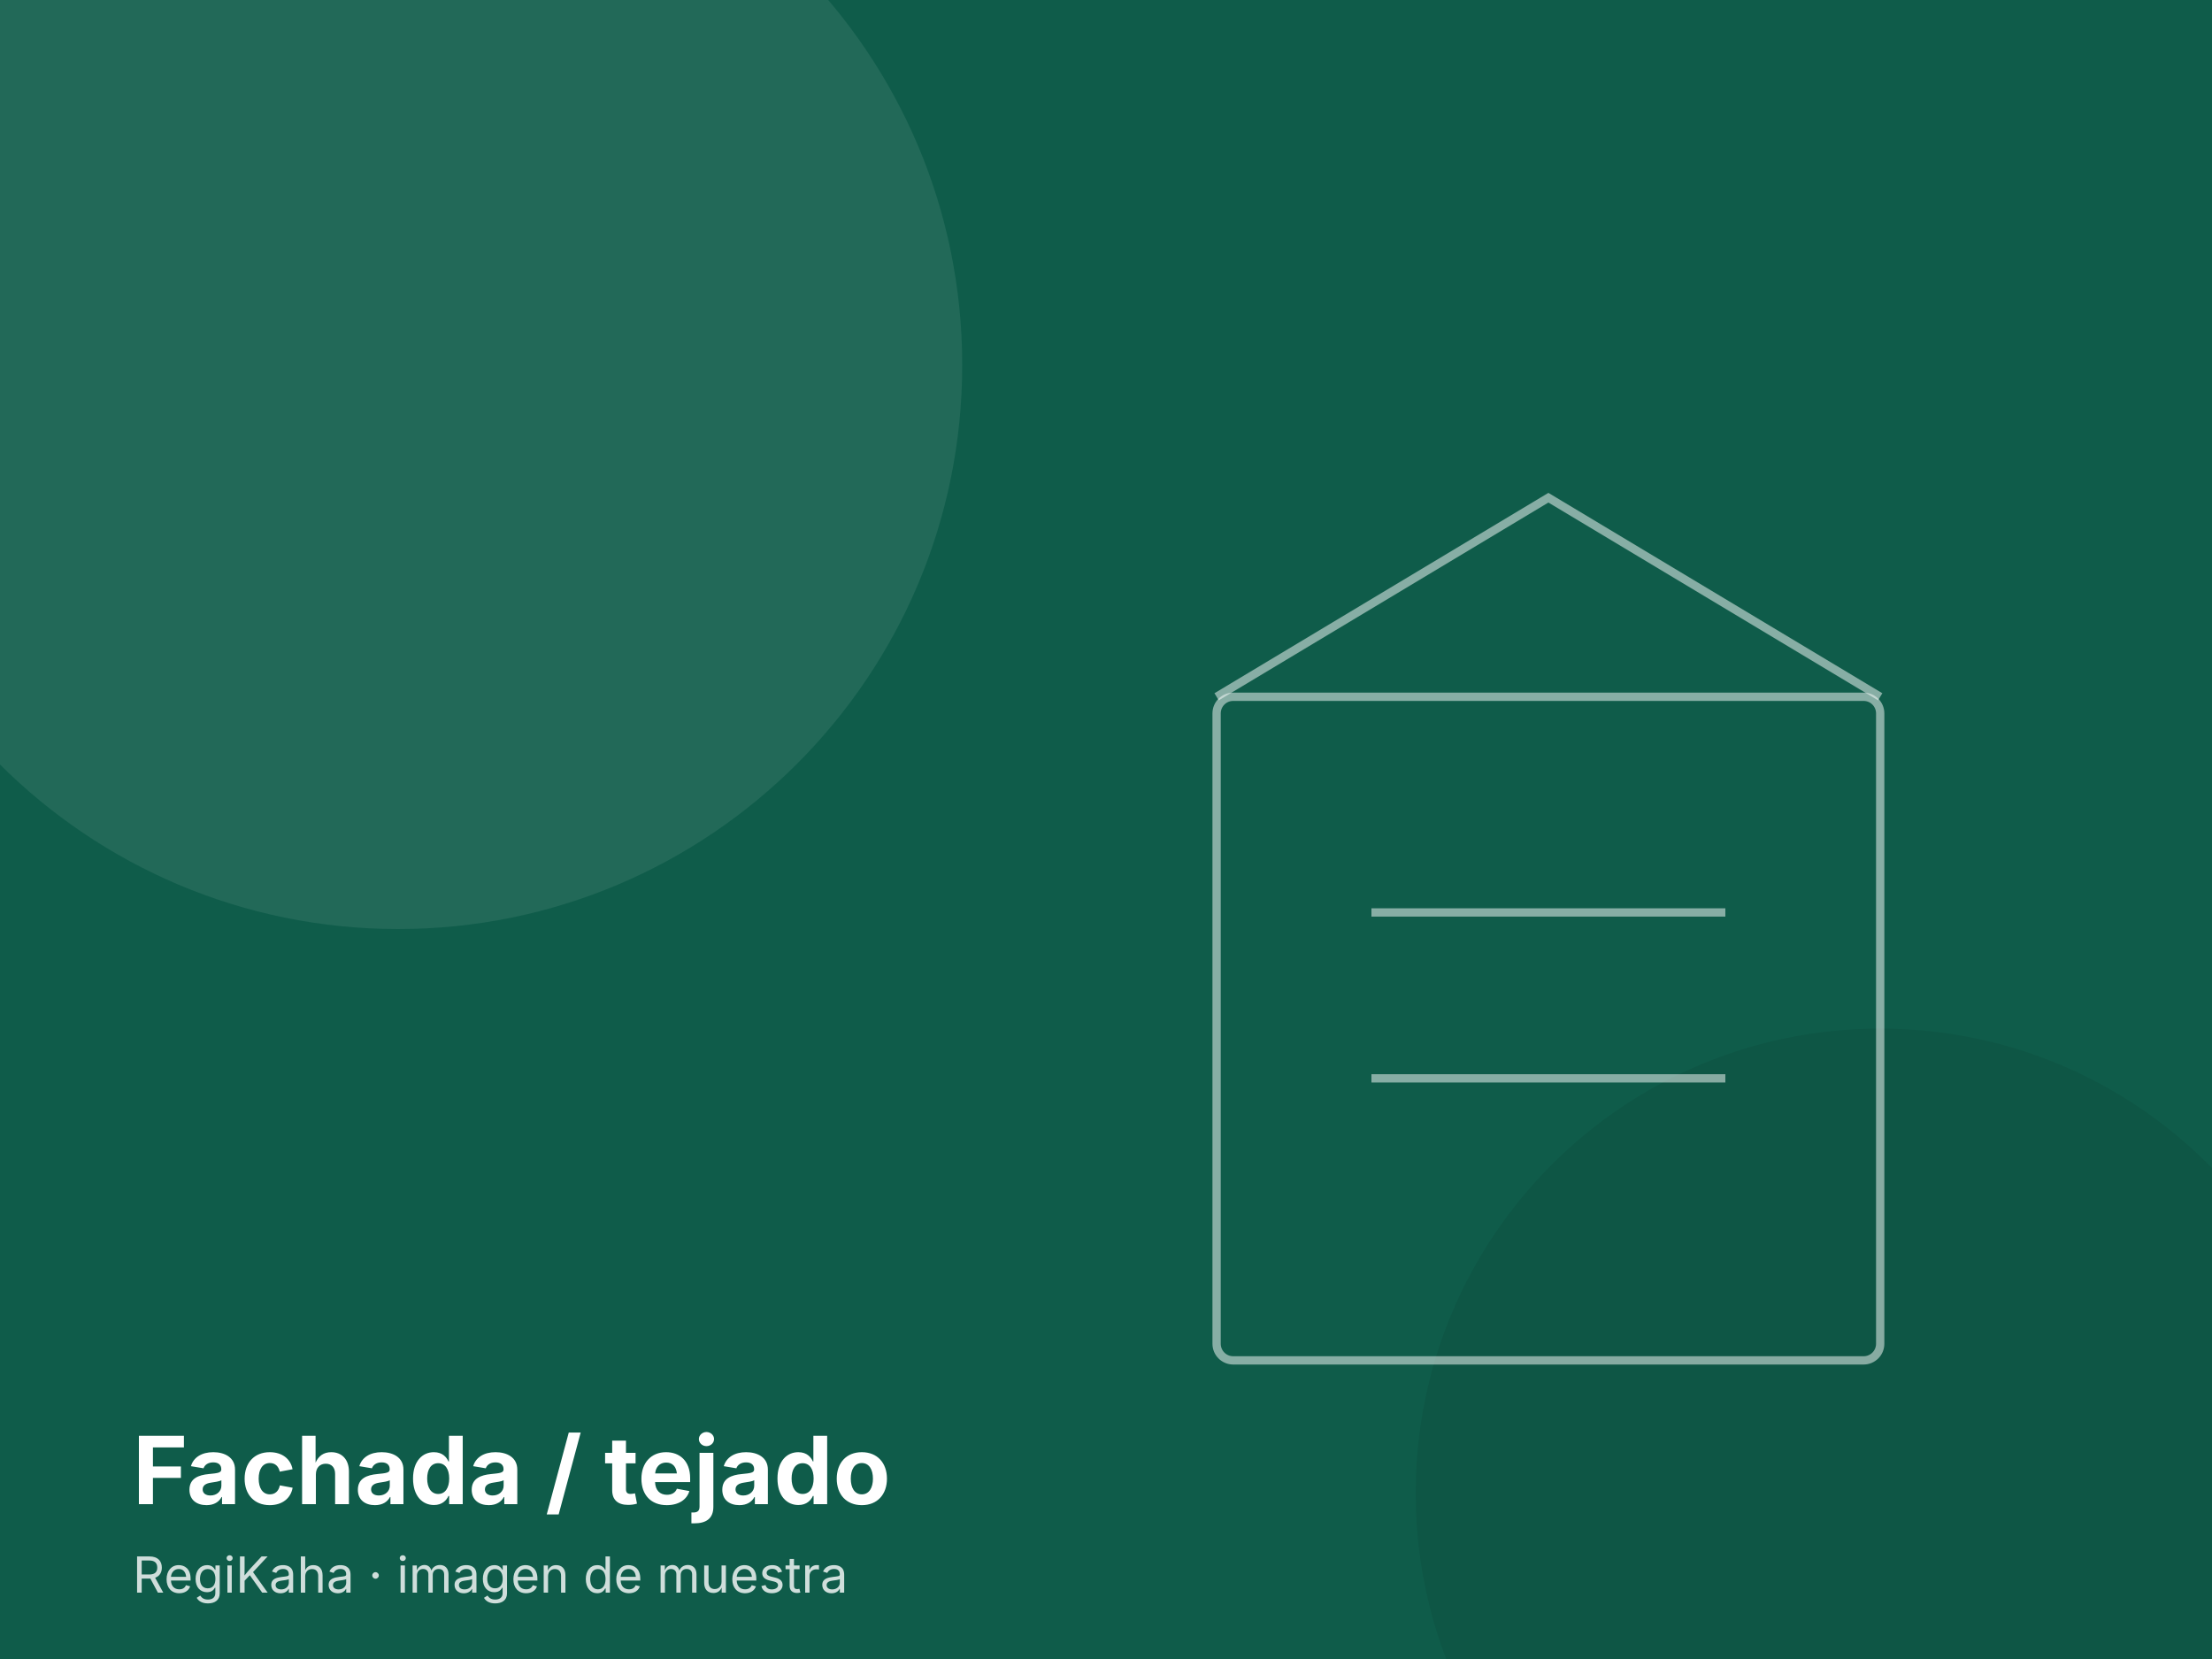
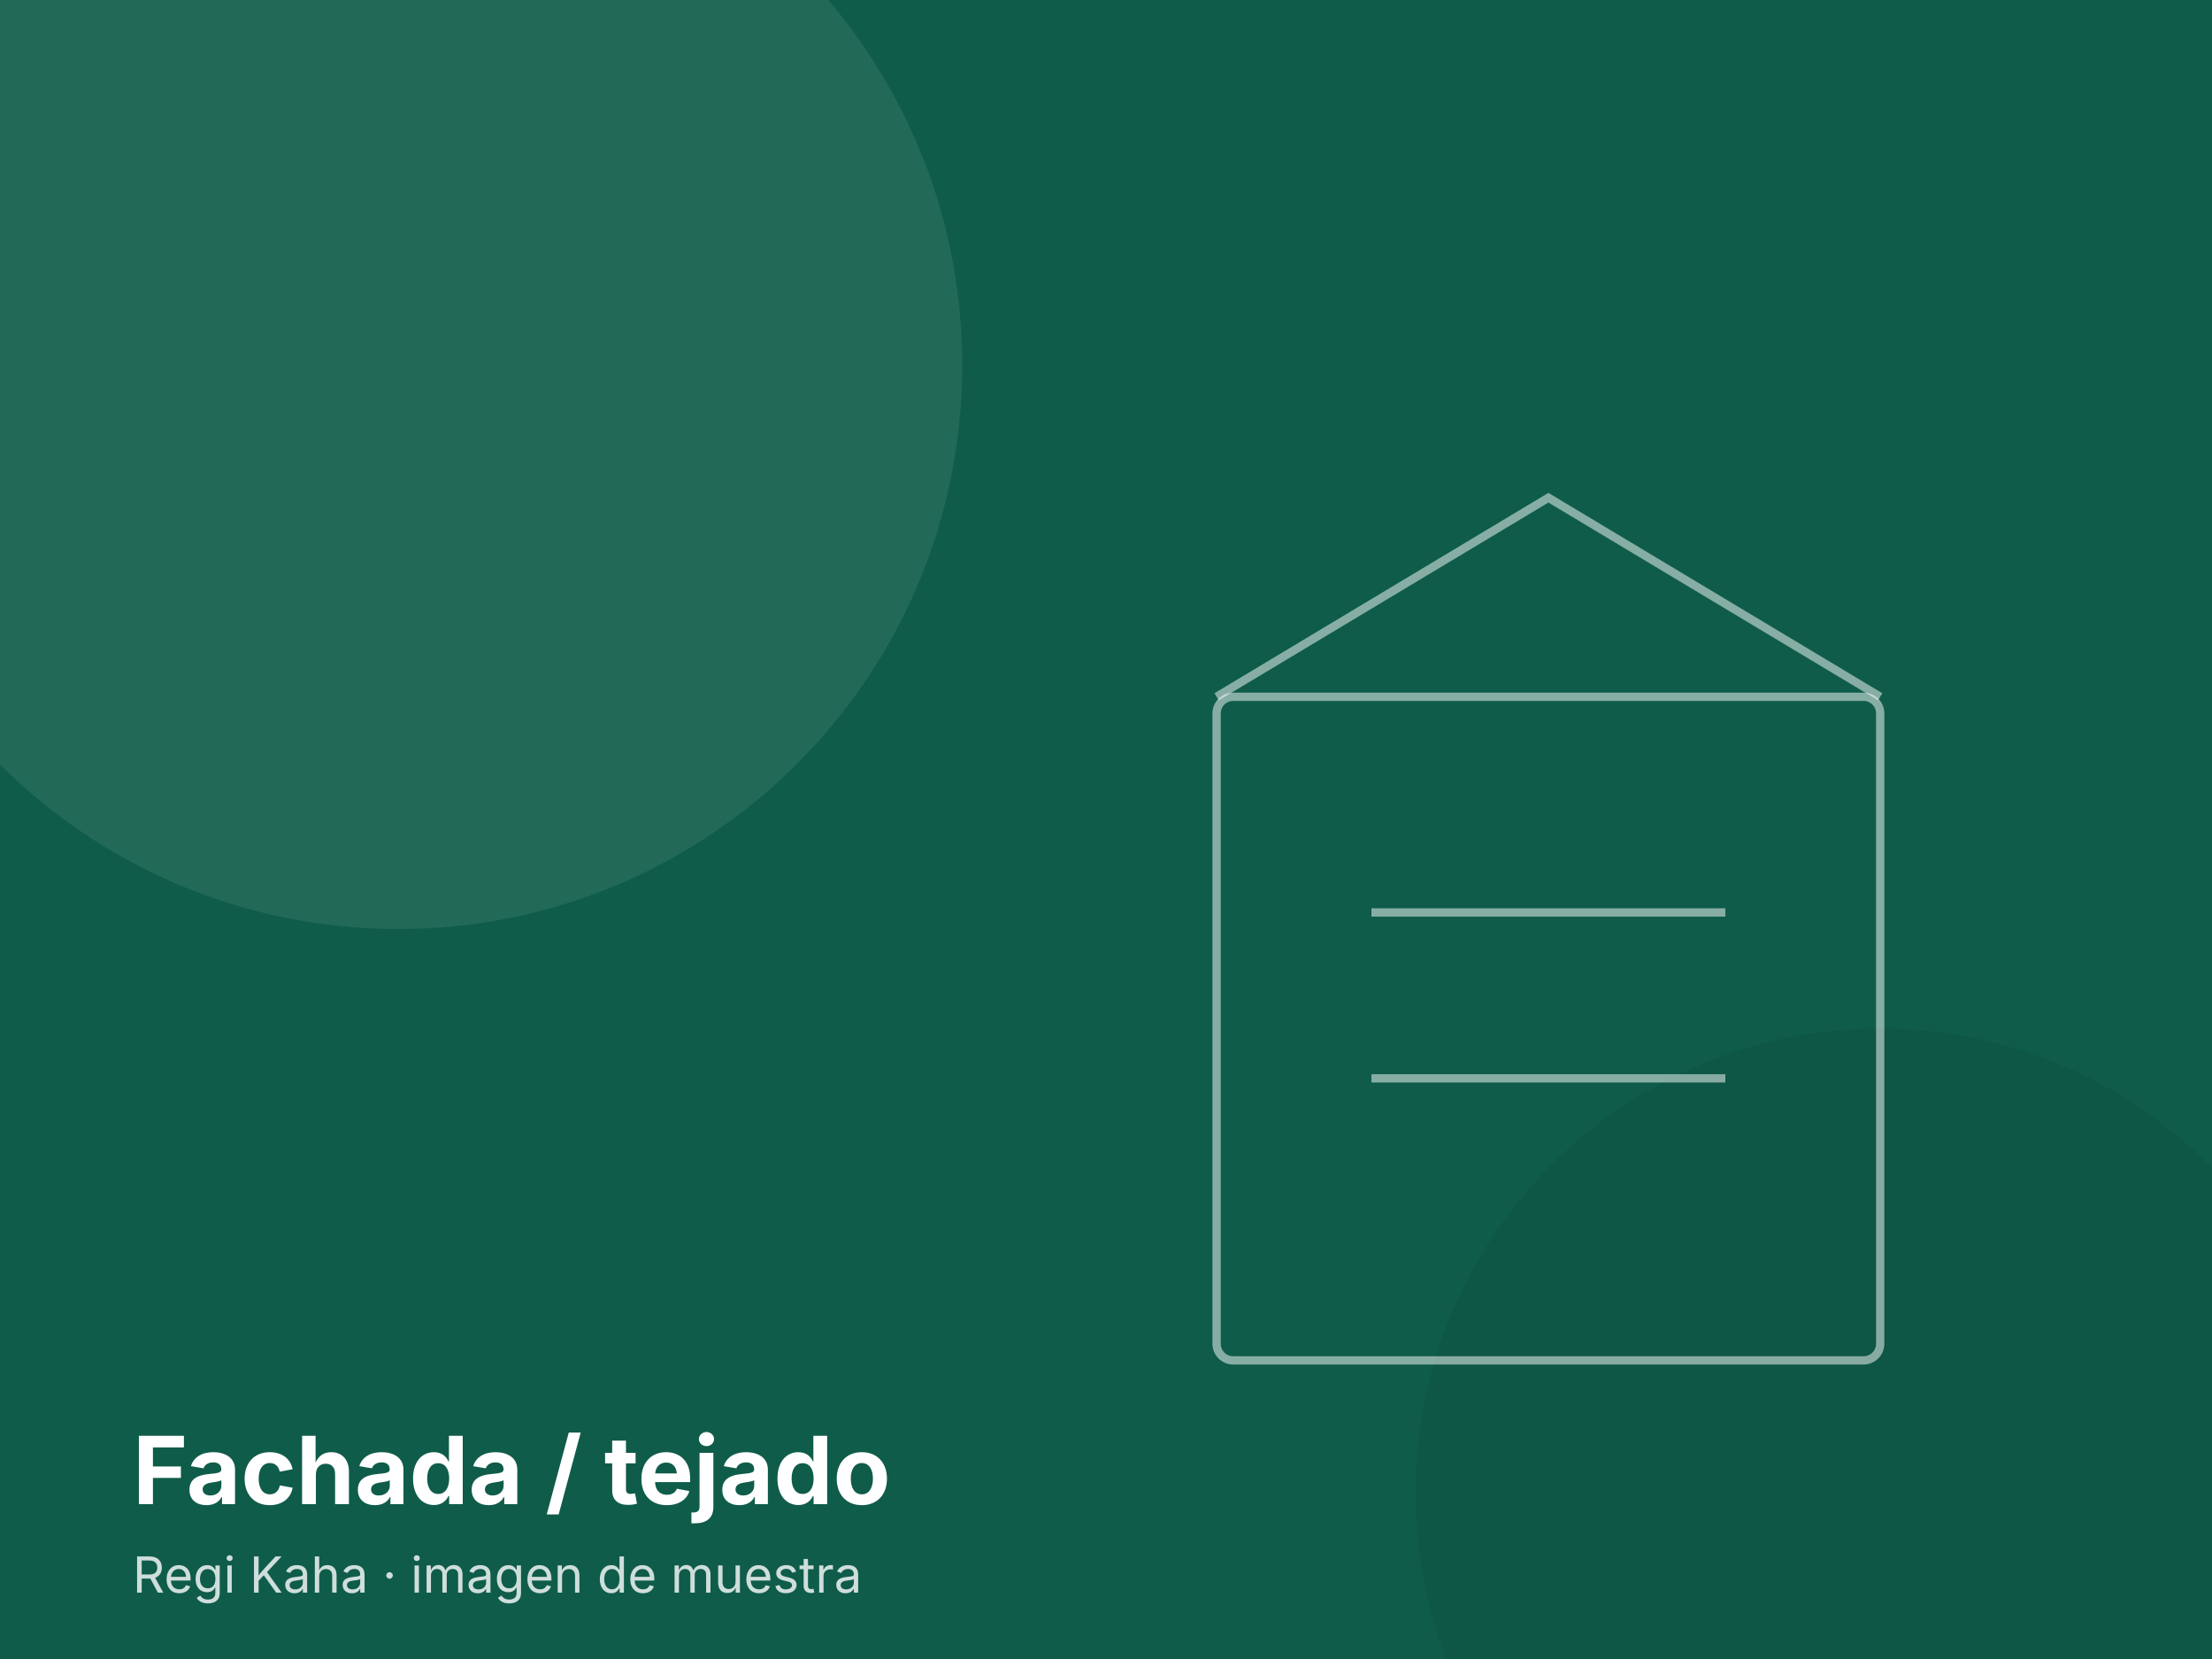
<svg xmlns="http://www.w3.org/2000/svg" width="800" height="600" viewBox="0 0 800 600">
  <defs>
    <linearGradient id="cg" gradientTransform="rotate(215)">
      <stop offset="0" stop-color="#0F5C4A" />
      <stop offset="0.55" stop-color="#198C68" />
      <stop offset="1" stop-color="#2AB673" />
    </linearGradient>
  </defs>
  <rect width="800" height="600" fill="url(#cg)" />
  <circle cx="144" cy="132" r="204" fill="rgba(255,255,255,0.08)" />
  <circle cx="680" cy="540" r="168" fill="rgba(0,0,0,0.07)" />
  <g stroke="rgba(255,255,255,0.5)" stroke-width="3" fill="none">
    <rect x="440" y="252" width="240" height="240" rx="6" />
    <path d="M440 252 L560 180 L680 252" />
    <line x1="496" y1="330" x2="624" y2="330" />
    <line x1="496" y1="390" x2="624" y2="390" />
  </g>
  <text x="48" y="544" font-family="Inter, sans-serif" font-size="34" font-weight="700" fill="#fff">Fachada / tejado</text>
-   <text x="48" y="576" font-family="Inter, sans-serif" font-size="18" fill="rgba(255,255,255,0.8)">RegiKaha · imagen de muestra</text>
+   <text x="48" y="576" font-family="Inter, sans-serif" font-size="18" fill="rgba(255,255,255,0.8)">Regi Kaha · imagen de muestra</text>
</svg>
